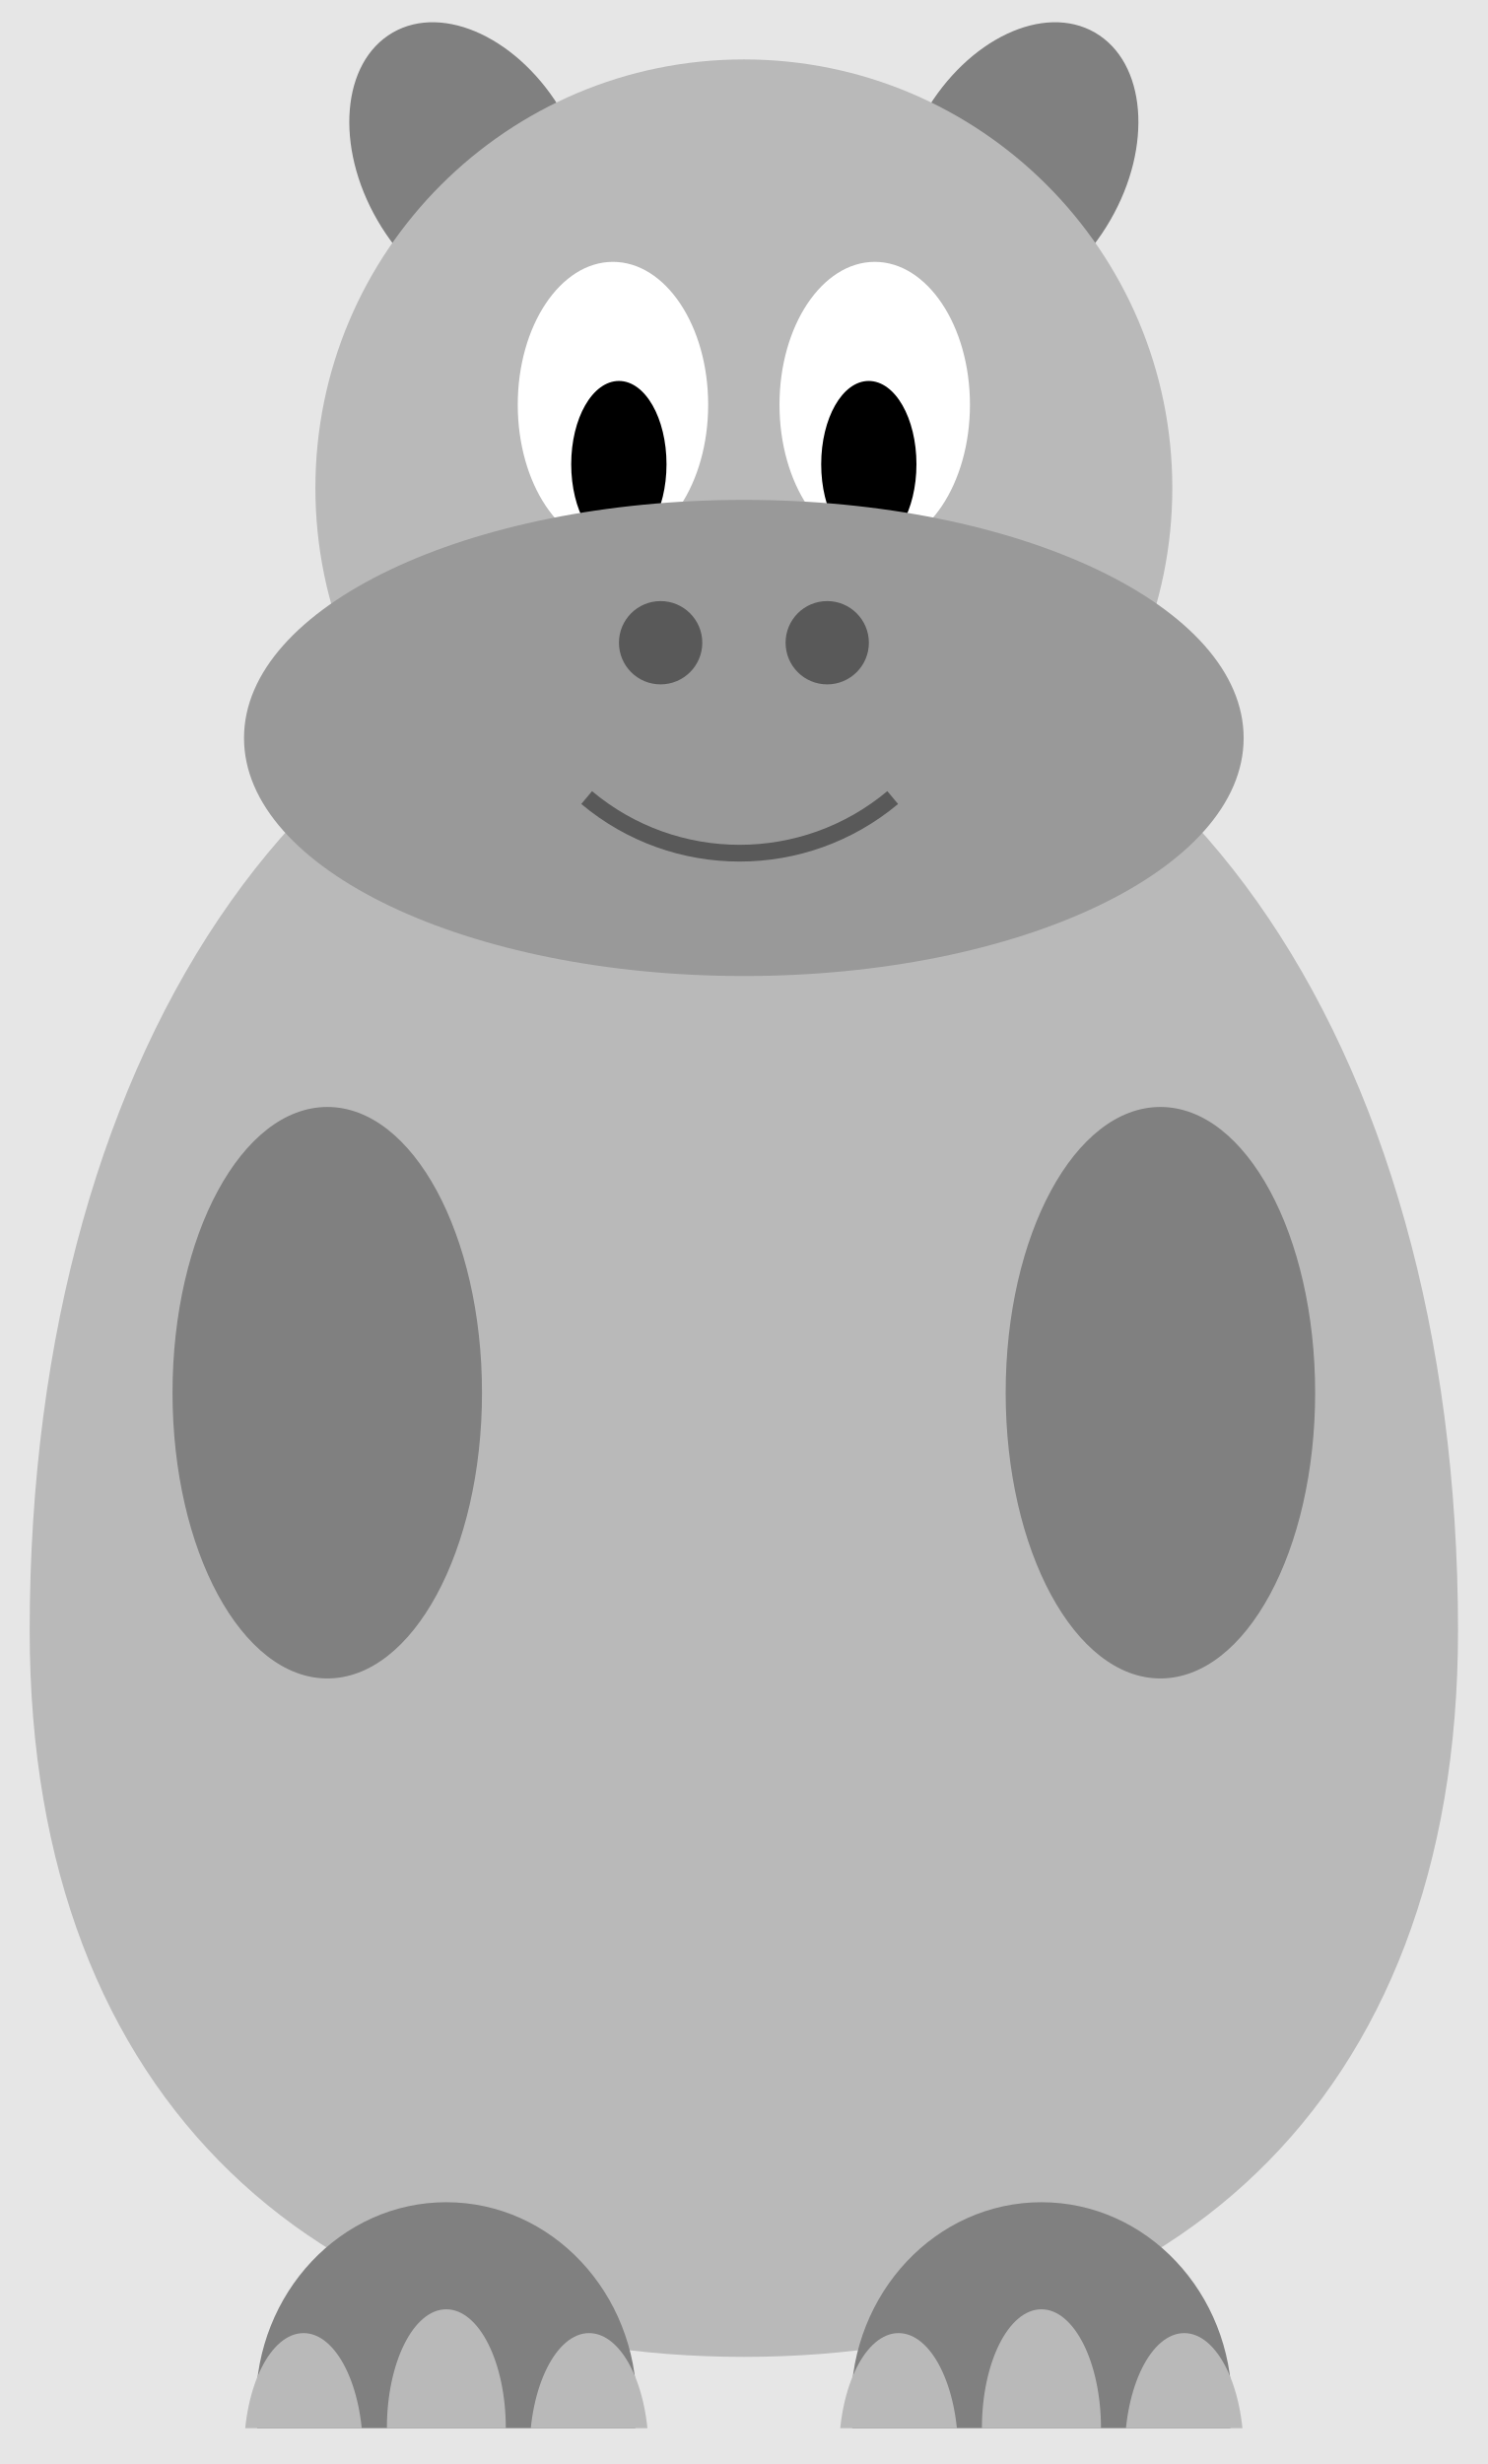
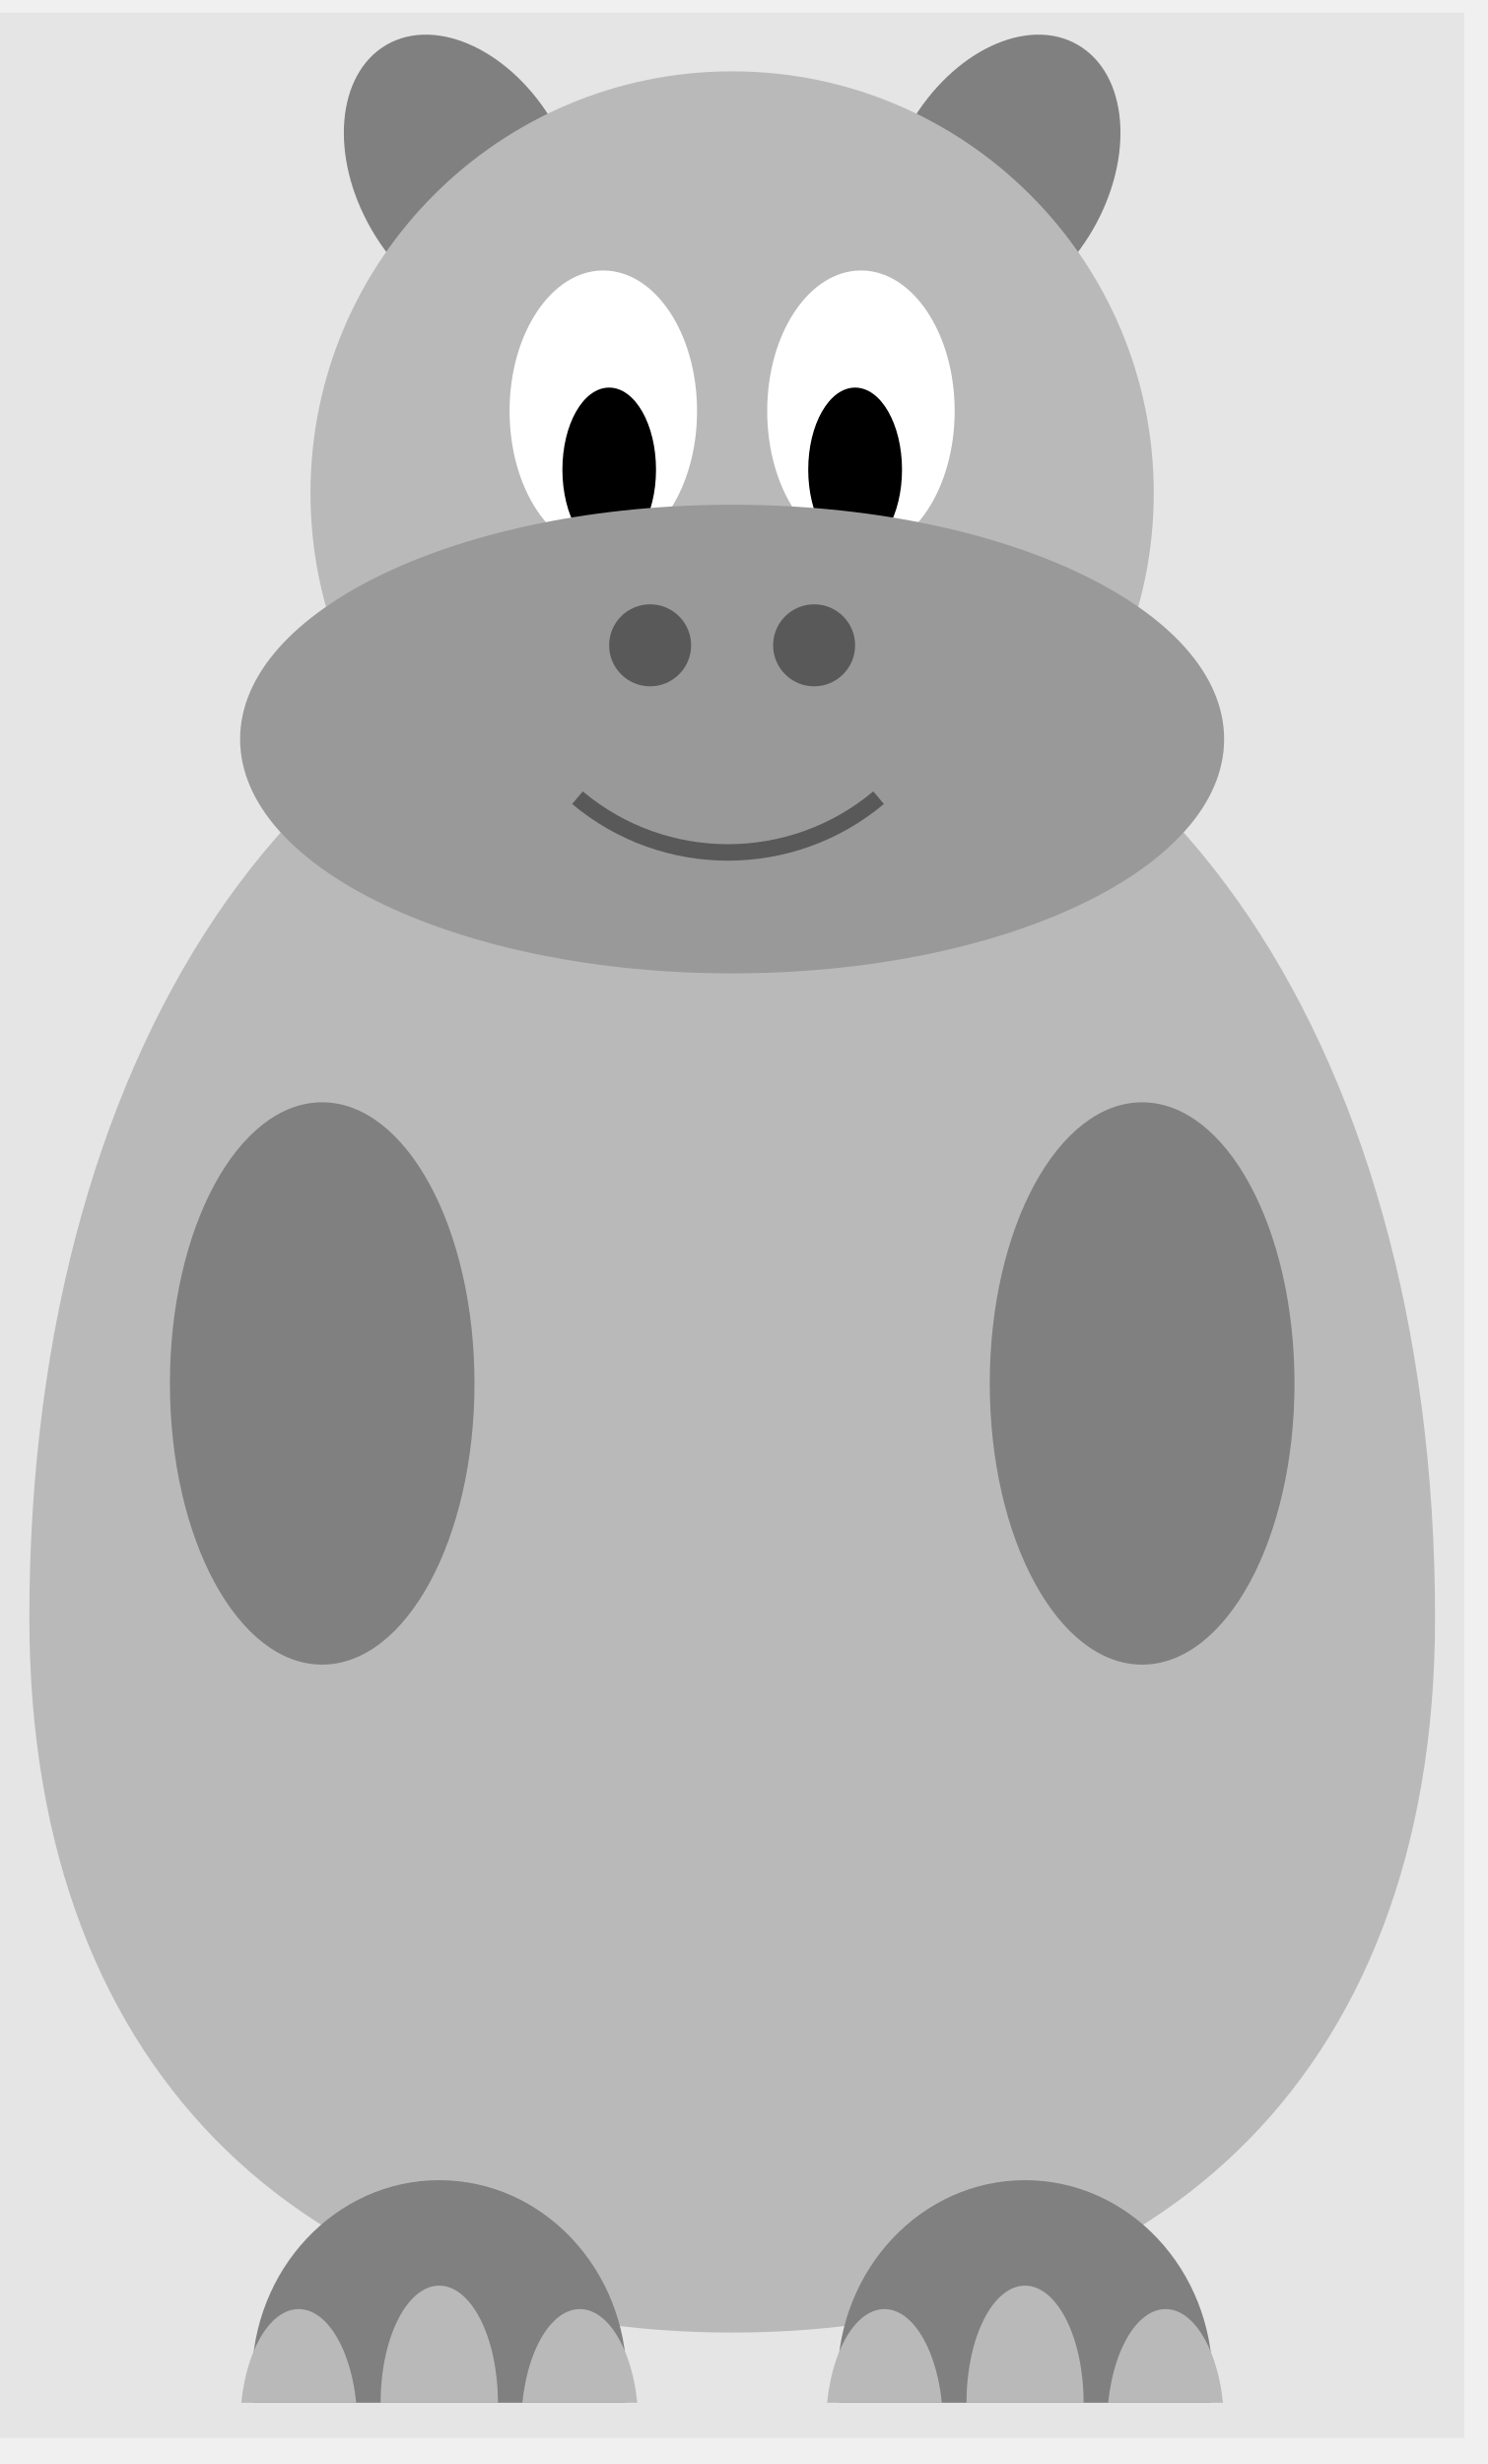
- <svg xmlns="http://www.w3.org/2000/svg" version="1.1" viewBox="0 -58.677 35.433 58.677">
+ <svg xmlns="http://www.w3.org/2000/svg" width="35.433" height="58.677" viewBox="0 0 35.433 58.677">
  <defs>
-     <clipPath id="clip1">
-       <path d="M3.543 8.504V0.852H31.891V8.504ZM31.891 0.852" />
+     <clipPath id="clip-0">
+       <path clip-rule="nonzero" d="M 0 0.305 L 34.875 0.305 L 34.875 58.055 L 0 58.055 Z M 0 0.305 " />
+     </clipPath>
+     <clipPath id="clip-1">
+       <path clip-rule="nonzero" d="M 21 0.305 L 27 0.305 L 27 8 L 21 8 Z M 21 0.305 " />
+     </clipPath>
+     <clipPath id="clip-2">
+       <path clip-rule="nonzero" d="M 8 0.305 L 14 0.305 L 14 8 L 8 8 Z M 8 0.305 " />
+     </clipPath>
+     <clipPath id="clip-3">
+       <path clip-rule="nonzero" d="M 0 14 L 34.875 14 L 34.875 56 L 0 56 Z M 0 14 " />
+     </clipPath>
+     <clipPath id="clip-4">
+       <path clip-rule="nonzero" d="M 6 51 L 15 51 L 15 57.219 L 6 57.219 Z M 6 51 " />
+     </clipPath>
+     <clipPath id="clip-5">
+       <path clip-rule="nonzero" d="M 19 51 L 29 51 L 29 57.219 L 19 57.219 Z M 19 51 " />
+     </clipPath>
+     <clipPath id="clip-6">
+       <path clip-rule="nonzero" d="M 23 54 L 26 54 L 26 57.219 L 23 57.219 Z M 23 54 " />
+     </clipPath>
+     <clipPath id="clip-7">
+       <path clip-rule="nonzero" d="M 19 54 L 23 54 L 23 57.219 L 19 57.219 Z M 19 54 " />
+     </clipPath>
+     <clipPath id="clip-8">
+       <path clip-rule="nonzero" d="M 26 54 L 30 54 L 30 57.219 L 26 57.219 Z M 26 54 " />
+     </clipPath>
+     <clipPath id="clip-9">
+       <path clip-rule="nonzero" d="M 9 54 L 12 54 L 12 57.219 L 9 57.219 Z M 9 54 " />
+     </clipPath>
+     <clipPath id="clip-10">
+       <path clip-rule="nonzero" d="M 12 54 L 16 54 L 16 57.219 L 12 57.219 Z M 12 54 " />
+     </clipPath>
+     <clipPath id="clip-11">
+       <path clip-rule="nonzero" d="M 5 54 L 9 54 L 9 57.219 L 5 57.219 Z M 5 54 " />
    </clipPath>
  </defs>
-   <g id="page1">
-     <g transform="matrix(1 0 0 -1 0 0)">
-       <path d="M0 0H35.566V58.898H0Z" fill="#e6e6e6" />
-       <path d="M26.445 53.434C27.465 55.195 27.301 57.195 26.078 57.902C24.859 58.605 23.047 57.746 22.027 55.984C21.008 54.223 21.176 52.223 22.395 51.516C23.613 50.812 25.43 51.672 26.445 53.434Z" fill="#808080" />
-       <path d="M13.406 55.984C12.391 57.746 10.574 58.605 9.355 57.902C8.133 57.195 7.969 55.195 8.988 53.434C10.004 51.672 11.82 50.812 13.039 51.516C14.262 52.223 14.426 54.223 13.406 55.984Z" fill="#808080" />
-       <path d="M34.727 19.844C34.727 8.504 27.637 2.551 17.719 2.551C7.797 2.551 0.707 8.504 0.707 19.844C0.707 34.016 7.797 43.938 17.719 43.938C27.637 43.938 34.727 34.016 34.727 19.844Z" fill="#b9b9b9" />
-       <path d="M27.637 32.316C25.602 32.316 23.953 29.27 23.953 25.512C23.953 21.754 25.602 18.707 27.637 18.707C29.676 18.707 31.324 21.754 31.324 25.512C31.324 29.27 29.676 32.316 27.637 32.316Z" fill="#808080" />
-       <path d="M7.797 18.707C9.832 18.707 11.48 21.754 11.48 25.512C11.48 29.27 9.832 32.316 7.797 32.316C5.762 32.316 4.109 29.27 4.109 25.512C4.109 21.754 5.762 18.707 7.797 18.707Z" fill="#808080" />
-       <path d="M27.922 47.055C27.922 52.691 23.352 57.262 17.719 57.262C12.082 57.262 7.512 52.691 7.512 47.055C7.512 41.418 12.082 36.852 17.719 36.852C23.352 36.852 27.922 41.418 27.922 47.055Z" fill="#b9b9b9" />
-       <path d="M16.867 49.039C16.867 50.918 15.852 52.441 14.598 52.441C13.348 52.441 12.332 50.918 12.332 49.039S13.348 45.637 14.598 45.637C15.852 45.637 16.867 47.16 16.867 49.039Z" fill="#fff" />
-       <path d="M23.102 49.039C23.102 50.918 22.086 52.441 20.836 52.441C19.582 52.441 18.566 50.918 18.566 49.039S19.582 45.637 20.836 45.637C22.086 45.637 23.102 47.16 23.102 49.039Z" fill="#fff" />
-       <path d="M15.875 47.621C15.875 48.719 15.367 49.605 14.742 49.605C14.113 49.605 13.605 48.719 13.605 47.621C13.605 46.527 14.113 45.637 14.742 45.637C15.367 45.637 15.875 46.527 15.875 47.621Z" />
-       <path d="M21.828 47.621C21.828 48.719 21.32 49.605 20.691 49.605C20.066 49.605 19.559 48.719 19.559 47.621C19.559 46.527 20.066 45.637 20.691 45.637C21.32 45.637 21.828 46.527 21.828 47.621Z" />
-       <path d="M29.621 41.102C29.621 44.234 24.293 46.773 17.719 46.773C11.141 46.773 5.812 44.234 5.812 41.102C5.812 37.973 11.141 35.434 17.719 35.434C24.293 35.434 29.621 37.973 29.621 41.102Z" fill="#999" />
-       <path d="M16.727 43.371C16.727 43.918 16.281 44.363 15.734 44.363C15.184 44.363 14.742 43.918 14.742 43.371S15.184 42.379 15.734 42.379C16.281 42.379 16.727 42.824 16.727 43.371Z" fill="#595959" />
-       <path d="M20.695 43.371C20.695 43.918 20.25 44.363 19.703 44.363C19.152 44.363 18.711 43.918 18.711 43.371S19.152 42.379 19.703 42.379C20.25 42.379 20.695 42.824 20.695 43.371Z" fill="#595959" />
-       <path d="M21.262 39.684C19.152 37.918 16.078 37.918 13.973 39.684" stroke="#595959" fill="none" stroke-width="0.399" stroke-miterlimit="10" />
-       <path d="M15.164 1.418C15.164 4.078 13.137 6.234 10.629 6.234C8.125 6.234 6.094 4.078 6.094 1.418C6.094 -1.246 8.125 -3.402 10.629 -3.402C13.137 -3.402 15.164 -1.246 15.164 1.418Z" fill="#808080" clip-path="url(#clip1)" />
-       <path d="M29.34 1.418C29.34 4.078 27.309 6.234 24.805 6.234C22.297 6.234 20.27 4.078 20.27 1.418C20.27 -1.246 22.297 -3.402 24.805 -3.402C27.309 -3.402 29.34 -1.246 29.34 1.418Z" fill="#808080" clip-path="url(#clip1)" />
-       <path d="M26.223 0.852C26.223 2.414 25.586 3.684 24.805 3.684C24.02 3.684 23.387 2.414 23.387 0.852C23.387 -0.715 24.02 -1.984 24.805 -1.984C25.586 -1.984 26.223 -0.715 26.223 0.852Z" fill="#b9b9b9" clip-path="url(#clip1)" />
-       <path d="M22.82 0.281C22.82 1.848 22.184 3.117 21.402 3.117S19.984 1.848 19.984 0.281C19.984 -1.281 20.621 -2.551 21.402 -2.551S22.82 -1.281 22.82 0.281Z" fill="#b9b9b9" clip-path="url(#clip1)" />
-       <path d="M29.621 0.281C29.621 1.848 28.988 3.117 28.207 3.117C27.422 3.117 26.789 1.848 26.789 0.281C26.789 -1.281 27.422 -2.551 28.207 -2.551C28.988 -2.551 29.621 -1.281 29.621 0.281Z" fill="#b9b9b9" clip-path="url(#clip1)" />
-       <path d="M12.047 0.852C12.047 2.414 11.414 3.684 10.629 3.684C9.848 3.684 9.215 2.414 9.215 0.852C9.215 -0.715 9.848 -1.984 10.629 -1.984C11.414 -1.984 12.047 -0.715 12.047 0.852Z" fill="#b9b9b9" clip-path="url(#clip1)" />
-       <path d="M15.449 0.281C15.449 1.848 14.816 3.117 14.031 3.117C13.25 3.117 12.613 1.848 12.613 0.281C12.613 -1.281 13.25 -2.551 14.031 -2.551C14.816 -2.551 15.449 -1.281 15.449 0.281Z" fill="#b9b9b9" clip-path="url(#clip1)" />
-       <path d="M8.645 0.281C8.645 1.848 8.012 3.117 7.231 3.117C6.445 3.117 5.812 1.848 5.812 0.281C5.812 -1.281 6.445 -2.551 7.231 -2.551C8.012 -2.551 8.645 -1.281 8.645 0.281Z" fill="#b9b9b9" clip-path="url(#clip1)" />
-     </g>
+   <g clip-path="url(#clip-0)">
+     <path fill-rule="nonzero" fill="rgb(89.999%, 89.999%, 89.999%)" fill-opacity="1" d="M 0 58.055 L 34.875 58.055 L 34.875 0.305 L 0 0.305 Z M 0 58.055 " />
+   </g>
+   <g clip-path="url(#clip-1)">
+     <path fill-rule="nonzero" fill="rgb(50%, 50%, 50%)" fill-opacity="1" d="M 26.031 5.465 C 27.031 3.73 26.871 1.762 25.668 1.066 C 24.469 0.375 22.684 1.219 21.68 2.953 C 20.68 4.688 20.84 6.656 22.043 7.352 C 23.242 8.043 25.027 7.199 26.031 5.465 Z M 26.031 5.465 " />
+   </g>
+   <g clip-path="url(#clip-2)">
+     <path fill-rule="nonzero" fill="rgb(50%, 50%, 50%)" fill-opacity="1" d="M 13.195 2.953 C 12.195 1.219 10.41 0.375 9.207 1.066 C 8.008 1.762 7.844 3.73 8.848 5.465 C 9.848 7.199 11.633 8.043 12.836 7.352 C 14.035 6.656 14.195 4.688 13.195 2.953 Z M 13.195 2.953 " />
+   </g>
+   <g clip-path="url(#clip-3)">
+     <path fill-rule="nonzero" fill="rgb(72.499%, 72.499%, 72.499%)" fill-opacity="1" d="M 34.18 38.527 C 34.18 49.688 27.203 55.547 17.438 55.547 C 7.672 55.547 0.699 49.688 0.699 38.527 C 0.699 24.574 7.672 14.812 17.438 14.812 C 27.203 14.812 34.18 24.574 34.18 38.527 Z M 34.18 38.527 " />
+   </g>
+   <path fill-rule="nonzero" fill="rgb(50%, 50%, 50%)" fill-opacity="1" d="M 27.203 26.25 C 25.199 26.25 23.574 29.246 23.574 32.945 C 23.574 36.645 25.199 39.641 27.203 39.641 C 29.207 39.641 30.832 36.645 30.832 32.945 C 30.832 29.246 29.207 26.25 27.203 26.25 Z M 27.203 26.25 " />
+   <path fill-rule="nonzero" fill="rgb(50%, 50%, 50%)" fill-opacity="1" d="M 7.672 39.641 C 9.676 39.641 11.301 36.645 11.301 32.945 C 11.301 29.246 9.676 26.25 7.672 26.25 C 5.668 26.25 4.047 29.246 4.047 32.945 C 4.047 36.645 5.668 39.641 7.672 39.641 Z M 7.672 39.641 " />
+   <path fill-rule="nonzero" fill="rgb(72.499%, 72.499%, 72.499%)" fill-opacity="1" d="M 27.48 11.742 C 27.48 6.195 22.984 1.699 17.438 1.699 C 11.891 1.699 7.395 6.195 7.395 11.742 C 7.395 17.289 11.891 21.785 17.438 21.785 C 22.984 21.785 27.48 17.289 27.48 11.742 Z M 27.48 11.742 " />
+   <path fill-rule="nonzero" fill="rgb(100%, 100%, 100%)" fill-opacity="1" d="M 16.602 9.789 C 16.602 7.941 15.602 6.441 14.367 6.441 C 13.137 6.441 12.137 7.941 12.137 9.789 C 12.137 11.637 13.137 13.137 14.367 13.137 C 15.602 13.137 16.602 11.637 16.602 9.789 Z M 16.602 9.789 " />
+   <path fill-rule="nonzero" fill="rgb(100%, 100%, 100%)" fill-opacity="1" d="M 22.738 9.789 C 22.738 7.941 21.738 6.441 20.508 6.441 C 19.273 6.441 18.273 7.941 18.273 9.789 C 18.273 11.637 19.273 13.137 20.508 13.137 C 21.738 13.137 22.738 11.637 22.738 9.789 Z M 22.738 9.789 " />
+   <path fill-rule="nonzero" fill="rgb(0%, 0%, 0%)" fill-opacity="1" d="M 15.625 11.184 C 15.625 10.105 15.125 9.23 14.508 9.23 C 13.891 9.23 13.395 10.105 13.395 11.184 C 13.395 12.262 13.891 13.137 14.508 13.137 C 15.125 13.137 15.625 12.262 15.625 11.184 Z M 15.625 11.184 " />
+   <path fill-rule="nonzero" fill="rgb(0%, 0%, 0%)" fill-opacity="1" d="M 21.484 11.184 C 21.484 10.105 20.984 9.23 20.367 9.23 C 19.75 9.23 19.25 10.105 19.25 11.184 C 19.25 12.262 19.75 13.137 20.367 13.137 C 20.984 13.137 21.484 12.262 21.484 11.184 Z M 21.484 11.184 " />
+   <path fill-rule="nonzero" fill="rgb(59.999%, 59.999%, 59.999%)" fill-opacity="1" d="M 29.156 17.602 C 29.156 14.52 23.91 12.02 17.438 12.02 C 10.965 12.02 5.719 14.52 5.719 17.602 C 5.719 20.684 10.965 23.18 17.438 23.18 C 23.91 23.18 29.156 20.684 29.156 17.602 Z M 29.156 17.602 " />
+   <path fill-rule="nonzero" fill="rgb(34.999%, 34.999%, 34.999%)" fill-opacity="1" d="M 16.461 15.367 C 16.461 14.828 16.023 14.391 15.484 14.391 C 14.945 14.391 14.508 14.828 14.508 15.367 C 14.508 15.906 14.945 16.344 15.484 16.344 C 16.023 16.344 16.461 15.906 16.461 15.367 Z M 16.461 15.367 " />
+   <path fill-rule="nonzero" fill="rgb(34.999%, 34.999%, 34.999%)" fill-opacity="1" d="M 20.367 15.367 C 20.367 14.828 19.93 14.391 19.391 14.391 C 18.852 14.391 18.414 14.828 18.414 15.367 C 18.414 15.906 18.852 16.344 19.391 16.344 C 19.93 16.344 20.367 15.906 20.367 15.367 Z M 20.367 15.367 " />
+   <path fill="none" stroke-width="0.399" stroke-linecap="butt" stroke-linejoin="miter" stroke="rgb(34.999%, 34.999%, 34.999%)" stroke-opacity="1" stroke-miterlimit="10" d="M 3.544 42.52 C 1.436 40.754 -1.64 40.754 -3.743 42.52 " transform="matrix(0.98425, 0, 0, -0.98425, 17.43796, 60.84631)" />
+   <g clip-path="url(#clip-4)">
+     <path fill-rule="nonzero" fill="rgb(50%, 50%, 50%)" fill-opacity="1" d="M 14.926 56.66 C 14.926 54.043 12.93 51.918 10.461 51.918 C 7.996 51.918 6 54.043 6 56.66 C 6 59.281 7.996 61.406 10.461 61.406 C 12.93 61.406 14.926 59.281 14.926 56.66 Z M 14.926 56.66 " />
+   </g>
+   <g clip-path="url(#clip-5)">
+     <path fill-rule="nonzero" fill="rgb(50%, 50%, 50%)" fill-opacity="1" d="M 28.879 56.66 C 28.879 54.043 26.879 51.918 24.414 51.918 C 21.949 51.918 19.949 54.043 19.949 56.66 C 19.949 59.281 21.949 61.406 24.414 61.406 C 26.879 61.406 28.879 59.281 28.879 56.66 Z M 28.879 56.66 " />
+   </g>
+   <g clip-path="url(#clip-6)">
+     <path fill-rule="nonzero" fill="rgb(72.499%, 72.499%, 72.499%)" fill-opacity="1" d="M 25.809 57.219 C 25.809 55.68 25.184 54.43 24.414 54.43 C 23.641 54.43 23.02 55.68 23.02 57.219 C 23.02 58.762 23.641 60.008 24.414 60.008 C 25.184 60.008 25.809 58.762 25.809 57.219 Z M 25.809 57.219 " />
+   </g>
+   <g clip-path="url(#clip-7)">
+     <path fill-rule="nonzero" fill="rgb(72.499%, 72.499%, 72.499%)" fill-opacity="1" d="M 22.461 57.777 C 22.461 56.234 21.836 54.988 21.066 54.988 C 20.293 54.988 19.672 56.234 19.672 57.777 C 19.672 59.316 20.293 60.566 21.066 60.566 C 21.836 60.566 22.461 59.316 22.461 57.777 Z M 22.461 57.777 " />
+   </g>
+   <g clip-path="url(#clip-8)">
+     <path fill-rule="nonzero" fill="rgb(72.499%, 72.499%, 72.499%)" fill-opacity="1" d="M 29.156 57.777 C 29.156 56.234 28.531 54.988 27.762 54.988 C 26.992 54.988 26.367 56.234 26.367 57.777 C 26.367 59.316 26.992 60.566 27.762 60.566 C 28.531 60.566 29.156 59.316 29.156 57.777 Z M 29.156 57.777 " />
+   </g>
+   <g clip-path="url(#clip-9)">
+     <path fill-rule="nonzero" fill="rgb(72.499%, 72.499%, 72.499%)" fill-opacity="1" d="M 11.859 57.219 C 11.859 55.68 11.234 54.43 10.461 54.43 C 9.691 54.43 9.066 55.68 9.066 57.219 C 9.066 58.762 9.691 60.008 10.461 60.008 C 11.234 60.008 11.859 58.762 11.859 57.219 Z M 11.859 57.219 " />
+   </g>
+   <g clip-path="url(#clip-10)">
+     <path fill-rule="nonzero" fill="rgb(72.499%, 72.499%, 72.499%)" fill-opacity="1" d="M 15.207 57.777 C 15.207 56.234 14.582 54.988 13.812 54.988 C 13.039 54.988 12.414 56.234 12.414 57.777 C 12.414 59.316 13.039 60.566 13.812 60.566 C 14.582 60.566 15.207 59.316 15.207 57.777 Z M 15.207 57.777 " />
+   </g>
+   <g clip-path="url(#clip-11)">
+     <path fill-rule="nonzero" fill="rgb(72.499%, 72.499%, 72.499%)" fill-opacity="1" d="M 8.512 57.777 C 8.512 56.234 7.887 54.988 7.113 54.988 C 6.344 54.988 5.719 56.234 5.719 57.777 C 5.719 59.316 6.344 60.566 7.113 60.566 C 7.887 60.566 8.512 59.316 8.512 57.777 Z M 8.512 57.777 " />
  </g>
</svg>
